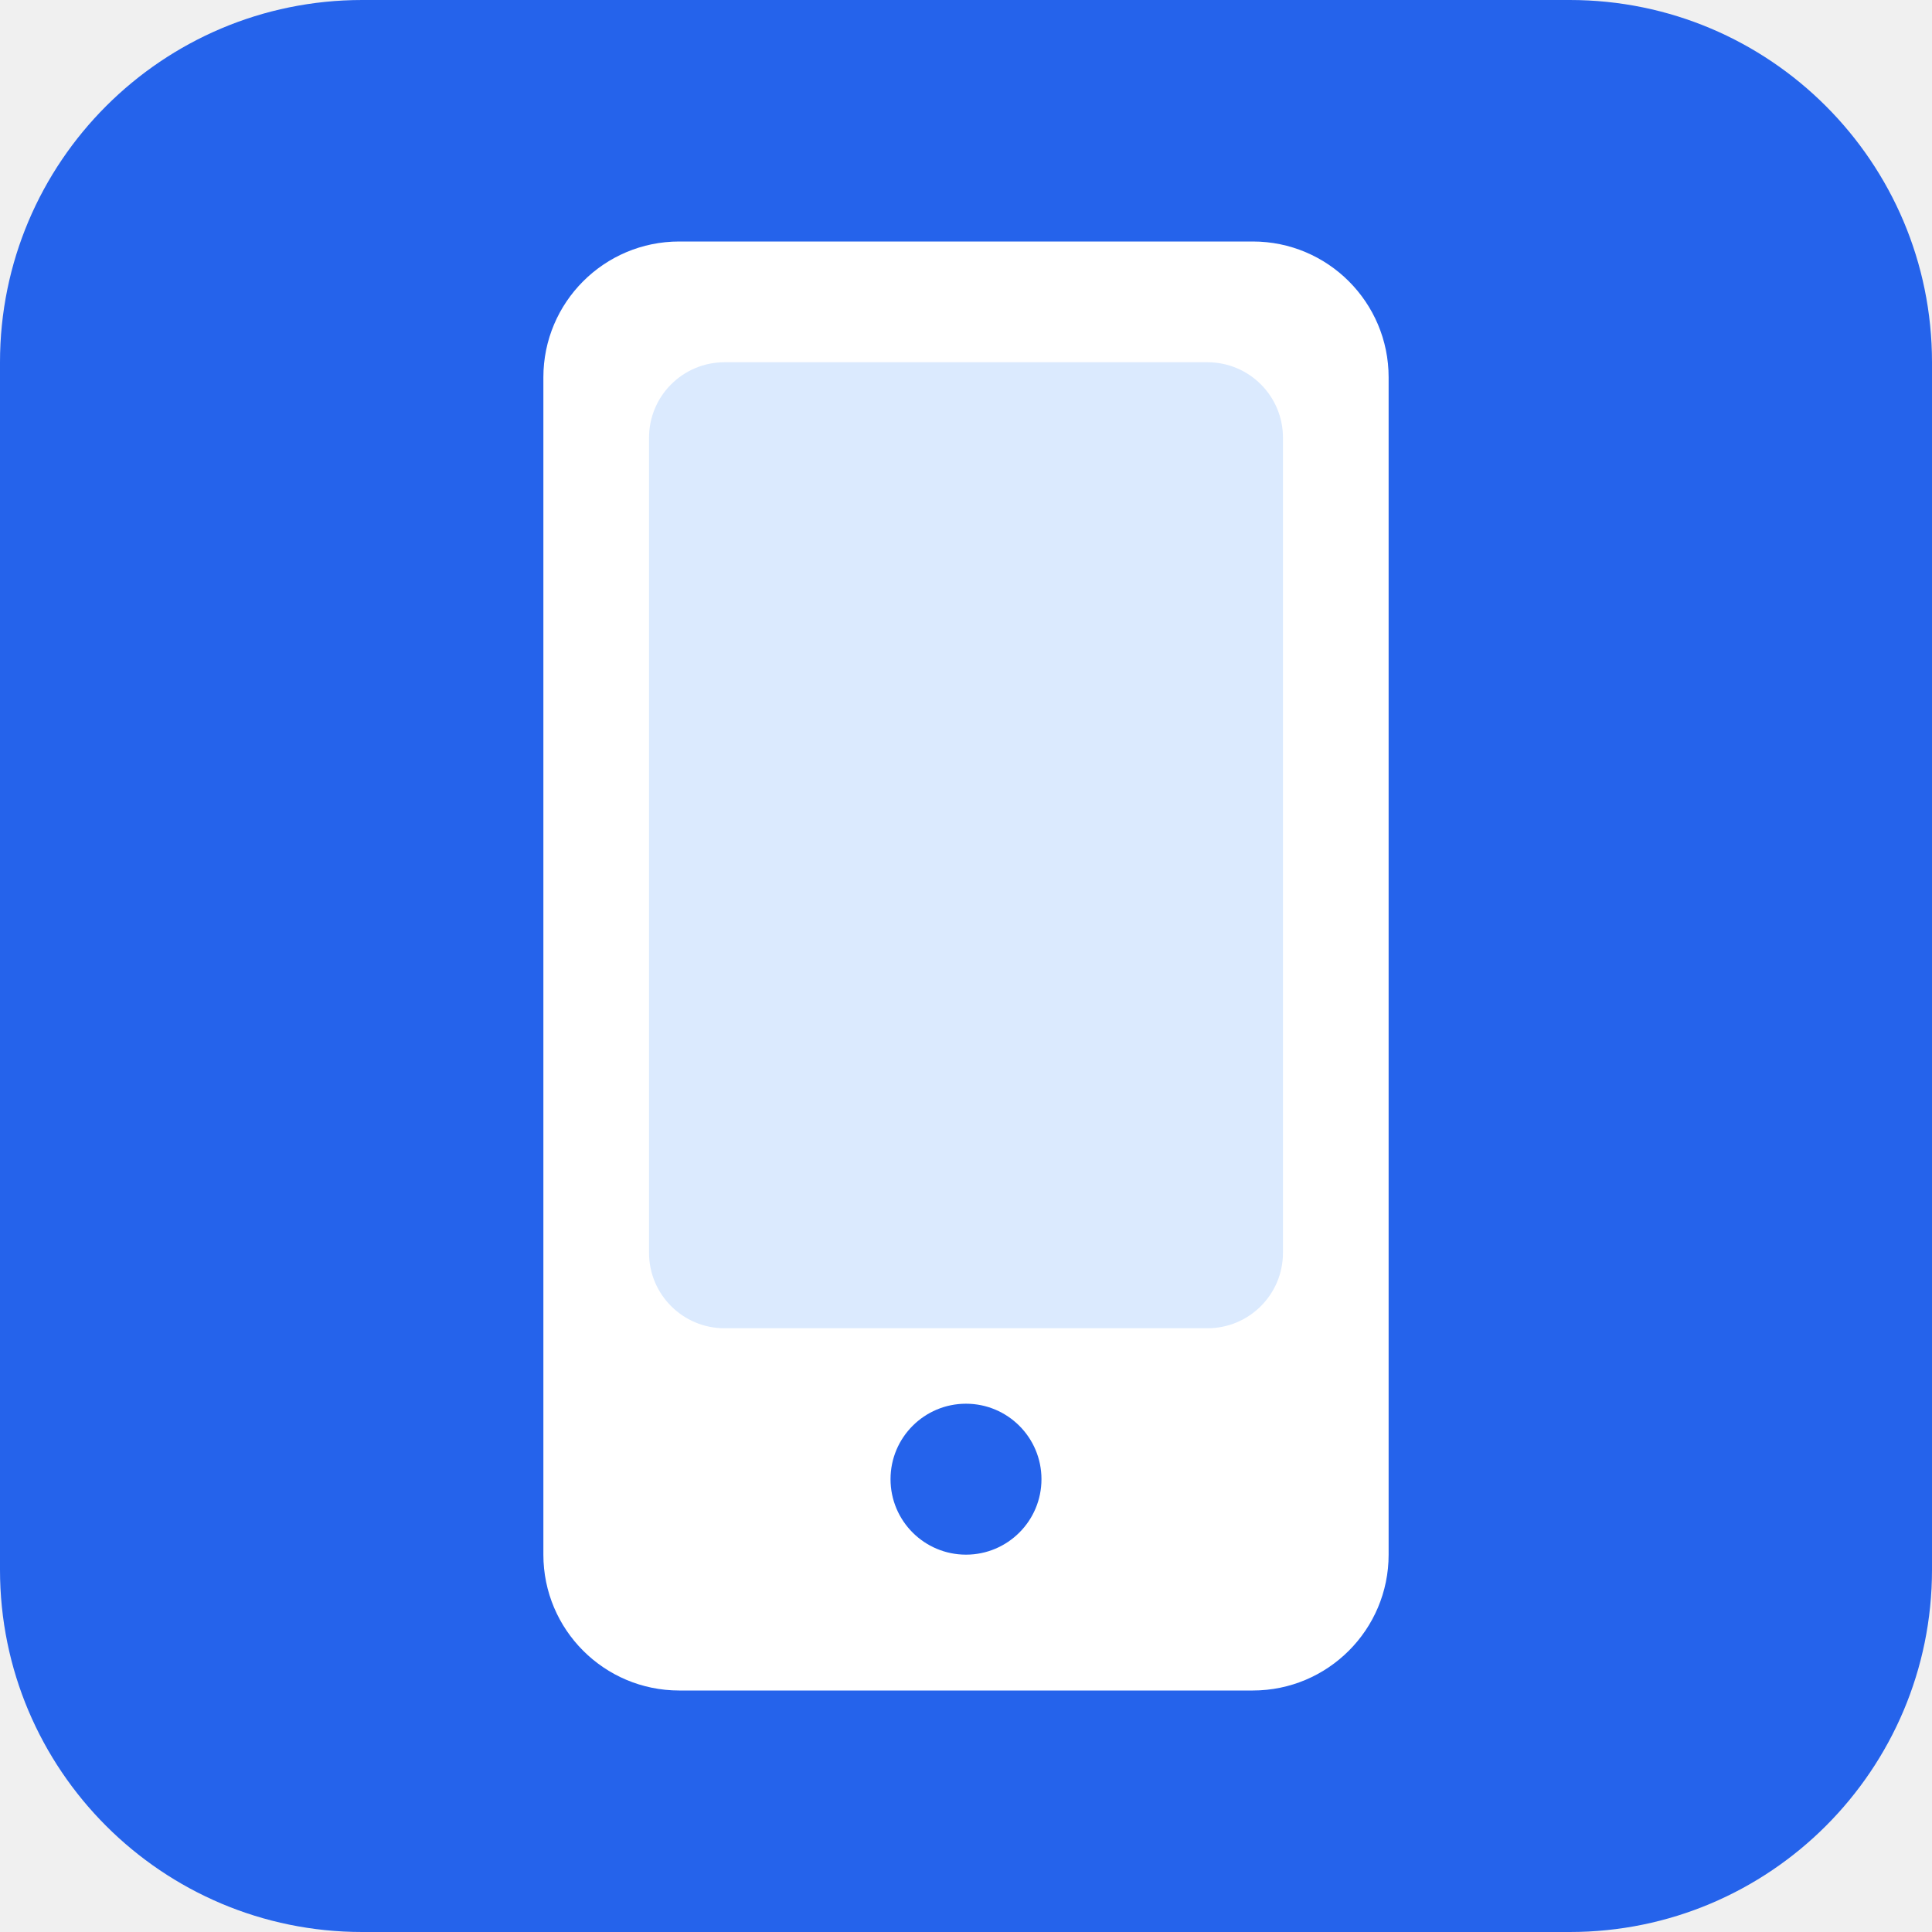
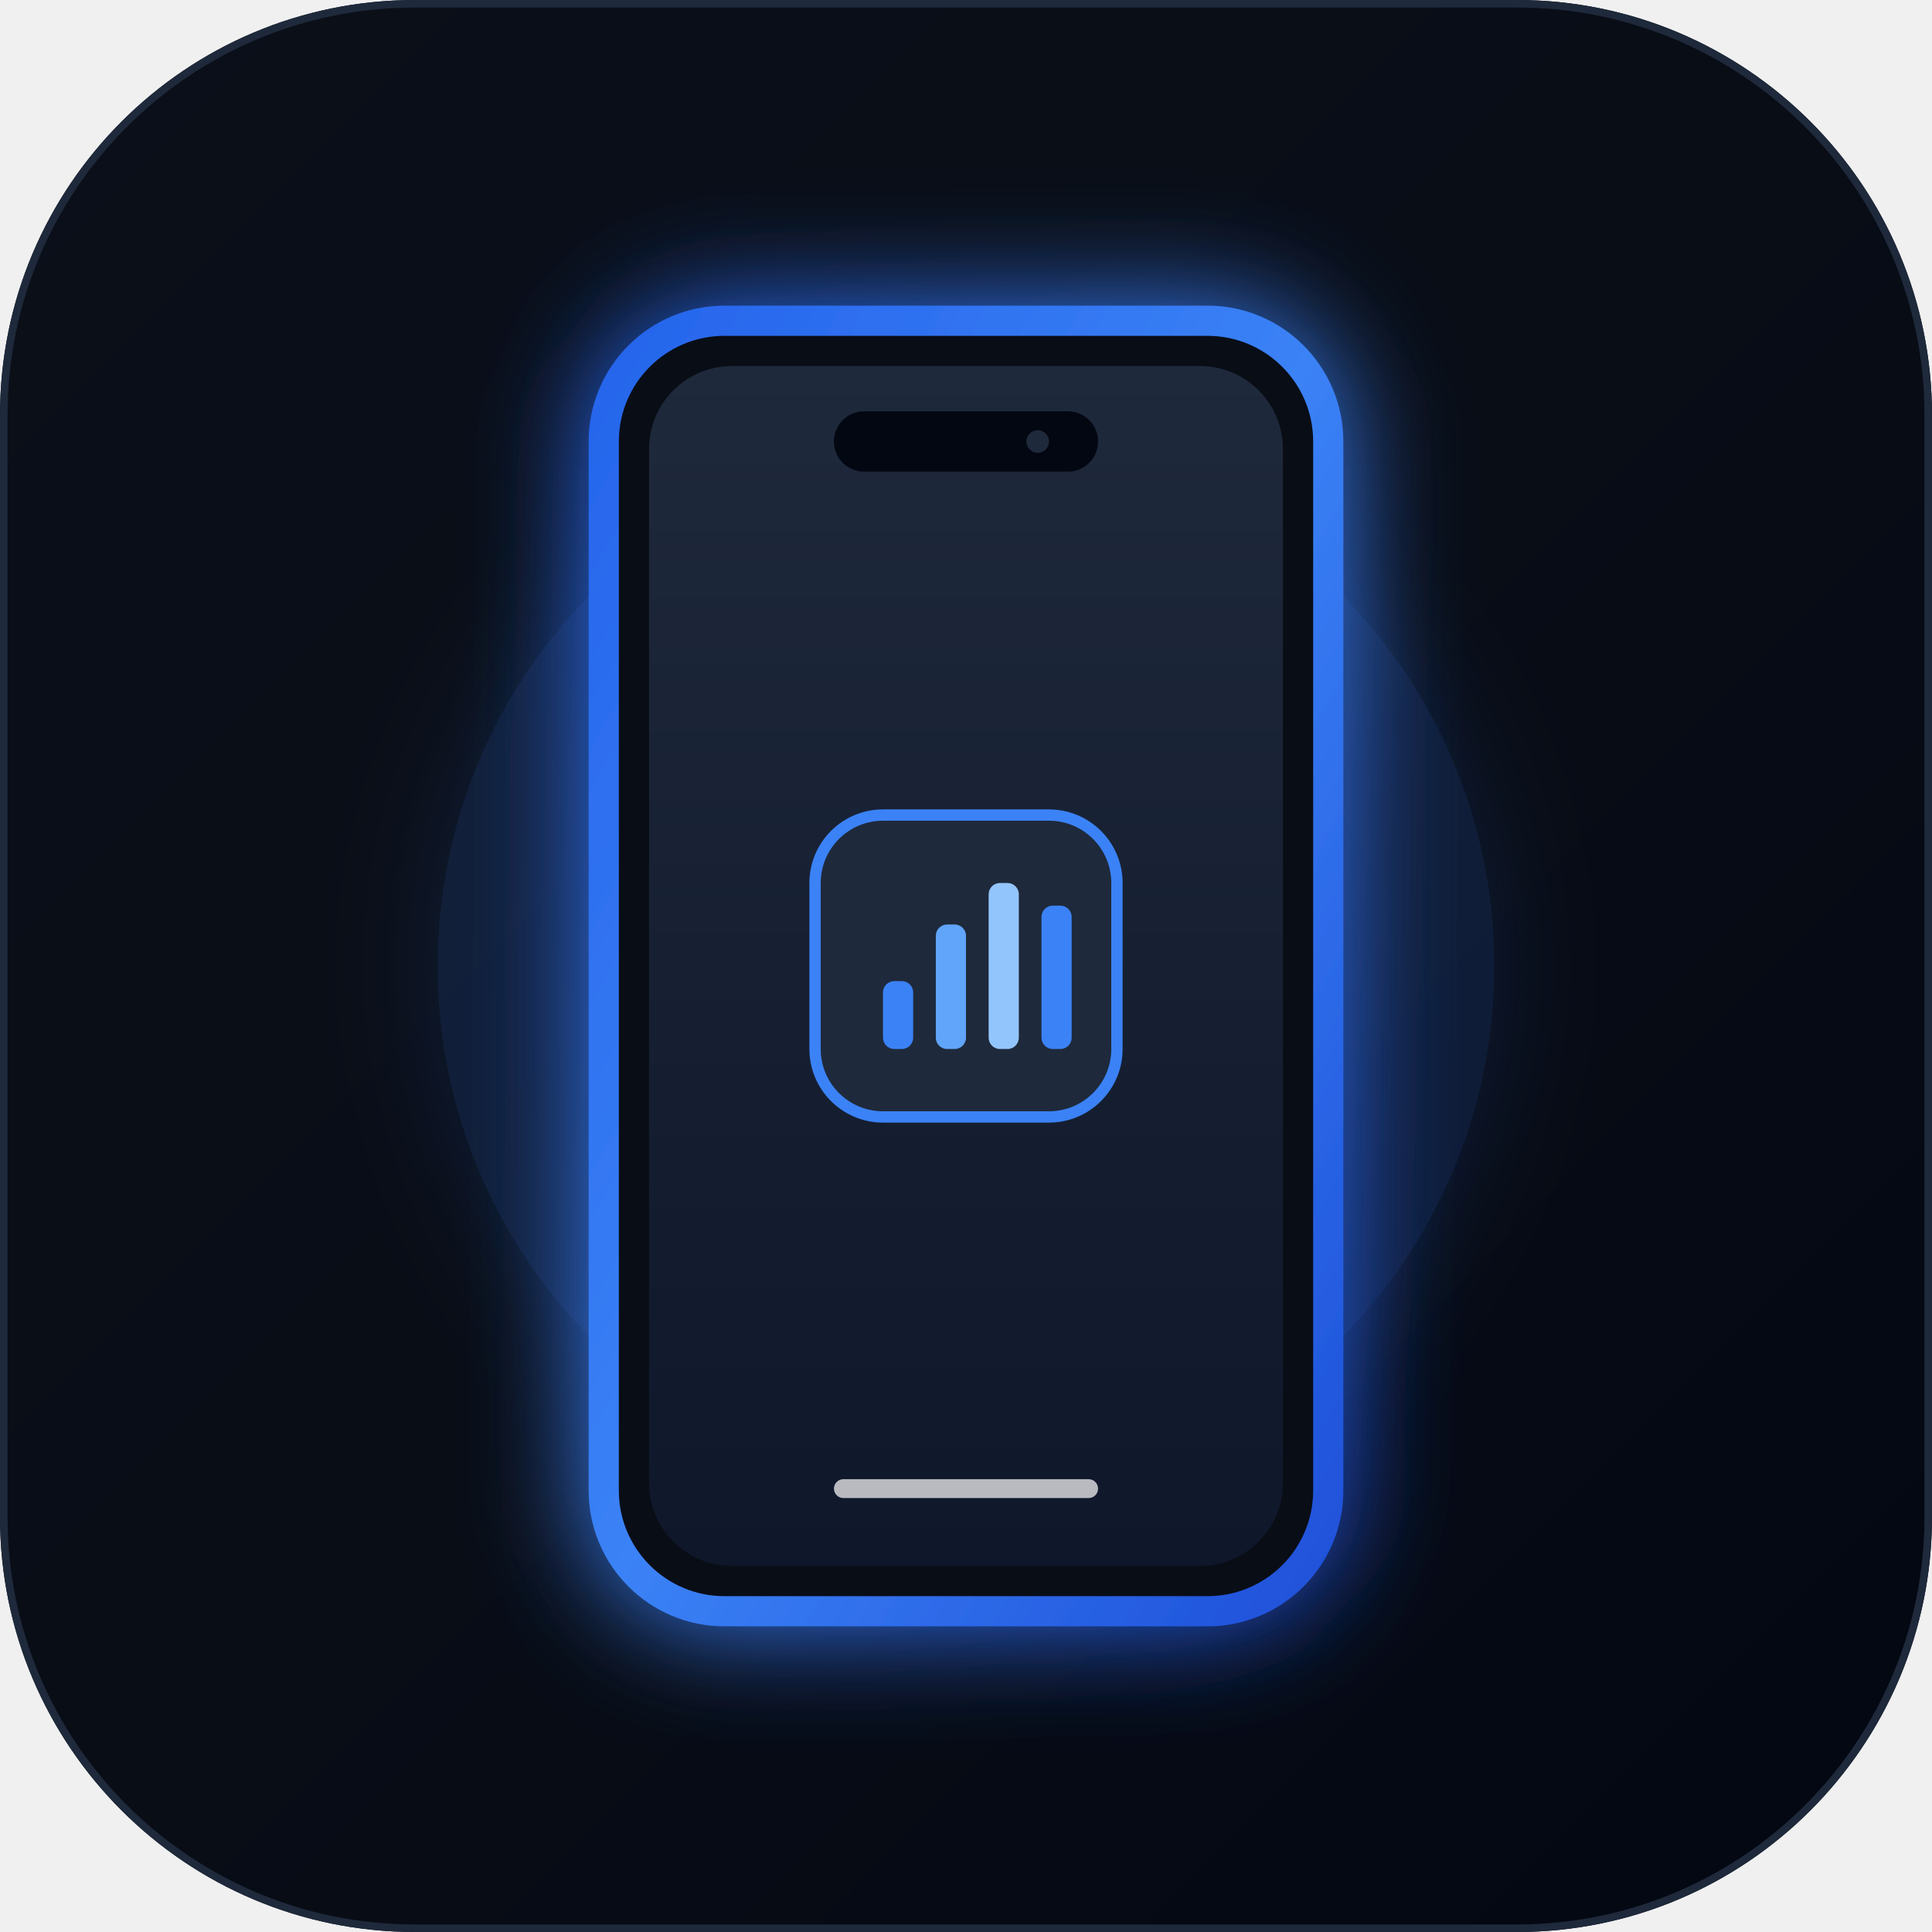
- <svg xmlns="http://www.w3.org/2000/svg" width="512" height="512" viewBox="0 0 512 512" role="img" aria-label="Phone Center icon">
-   <rect width="512" height="512" rx="96" fill="#2563eb" />
-   <rect x="144" y="64" width="224" height="384" rx="36" fill="#ffffff" />
-   <rect x="172" y="96" width="168" height="256" rx="20" fill="#dbeafe" />
-   <circle cx="256" cy="392" r="20" fill="#2563eb" />
+ <svg xmlns="http://www.w3.org/2000/svg" width="1024" height="1024" viewBox="0 0 1024 1024">
+   <defs>
+     <linearGradient id="bgGrad" x1="0%" y1="0%" x2="100%" y2="100%">
+       <stop offset="0%" stop-color="#0b0f19" />
+       <stop offset="50%" stop-color="#090d16" />
+       <stop offset="100%" stop-color="#030712" />
+     </linearGradient>
+     <linearGradient id="phoneBodyGrad" x1="0%" y1="0%" x2="100%" y2="100%">
+       <stop offset="0%" stop-color="#2563eb" />
+       <stop offset="50%" stop-color="#3b82f6" />
+       <stop offset="100%" stop-color="#1d4ed8" />
+     </linearGradient>
+     <linearGradient id="screenGrad" x1="0%" y1="0%" x2="0%" y2="100%">
+       <stop offset="0%" stop-color="#1e293b" />
+       <stop offset="100%" stop-color="#0f172a" />
+     </linearGradient>
+     <filter id="blueGlow" x="-20%" y="-20%" width="140%" height="140%">
+       <feGaussianBlur stdDeviation="30" result="blur" />
+       <feComposite in="SourceGraphic" in2="blur" operator="over" />
+     </filter>
+   </defs>
+   <rect width="1024" height="1024" rx="220" fill="url(#bgGrad)" />
+   <rect width="1020" height="1020" x="2" y="2" rx="218" fill="none" stroke="#1e293b" stroke-width="4" />
+   <circle cx="512" cy="512" r="280" fill="#3b82f6" opacity="0.15" filter="url(#blueGlow)" />
+   <rect x="312" y="162" width="400" height="700" rx="72" fill="url(#phoneBodyGrad)" filter="url(#blueGlow)" />
+   <rect x="328" y="178" width="368" height="668" rx="56" fill="#090d16" />
+   <rect x="344" y="194" width="336" height="636" rx="44" fill="url(#screenGrad)" />
+   <rect x="442" y="218" width="140" height="32" rx="16" fill="#030712" />
+   <circle cx="550" cy="234" r="6" fill="#1e293b" />
+   <rect x="432" y="432" width="160" height="160" rx="36" fill="#1e293b" stroke="#3b82f6" stroke-width="6" />
+   <rect x="468" y="520" width="16" height="36" rx="6" fill="#3b82f6" />
+   <rect x="496" y="490" width="16" height="66" rx="6" fill="#60a5fa" />
+   <rect x="524" y="468" width="16" height="88" rx="6" fill="#93c5fd" />
+   <rect x="552" y="480" width="16" height="76" rx="6" fill="#3b82f6" />
+   <rect x="442" y="784" width="140" height="10" rx="5" fill="#ffffff" opacity="0.7" />
</svg>
